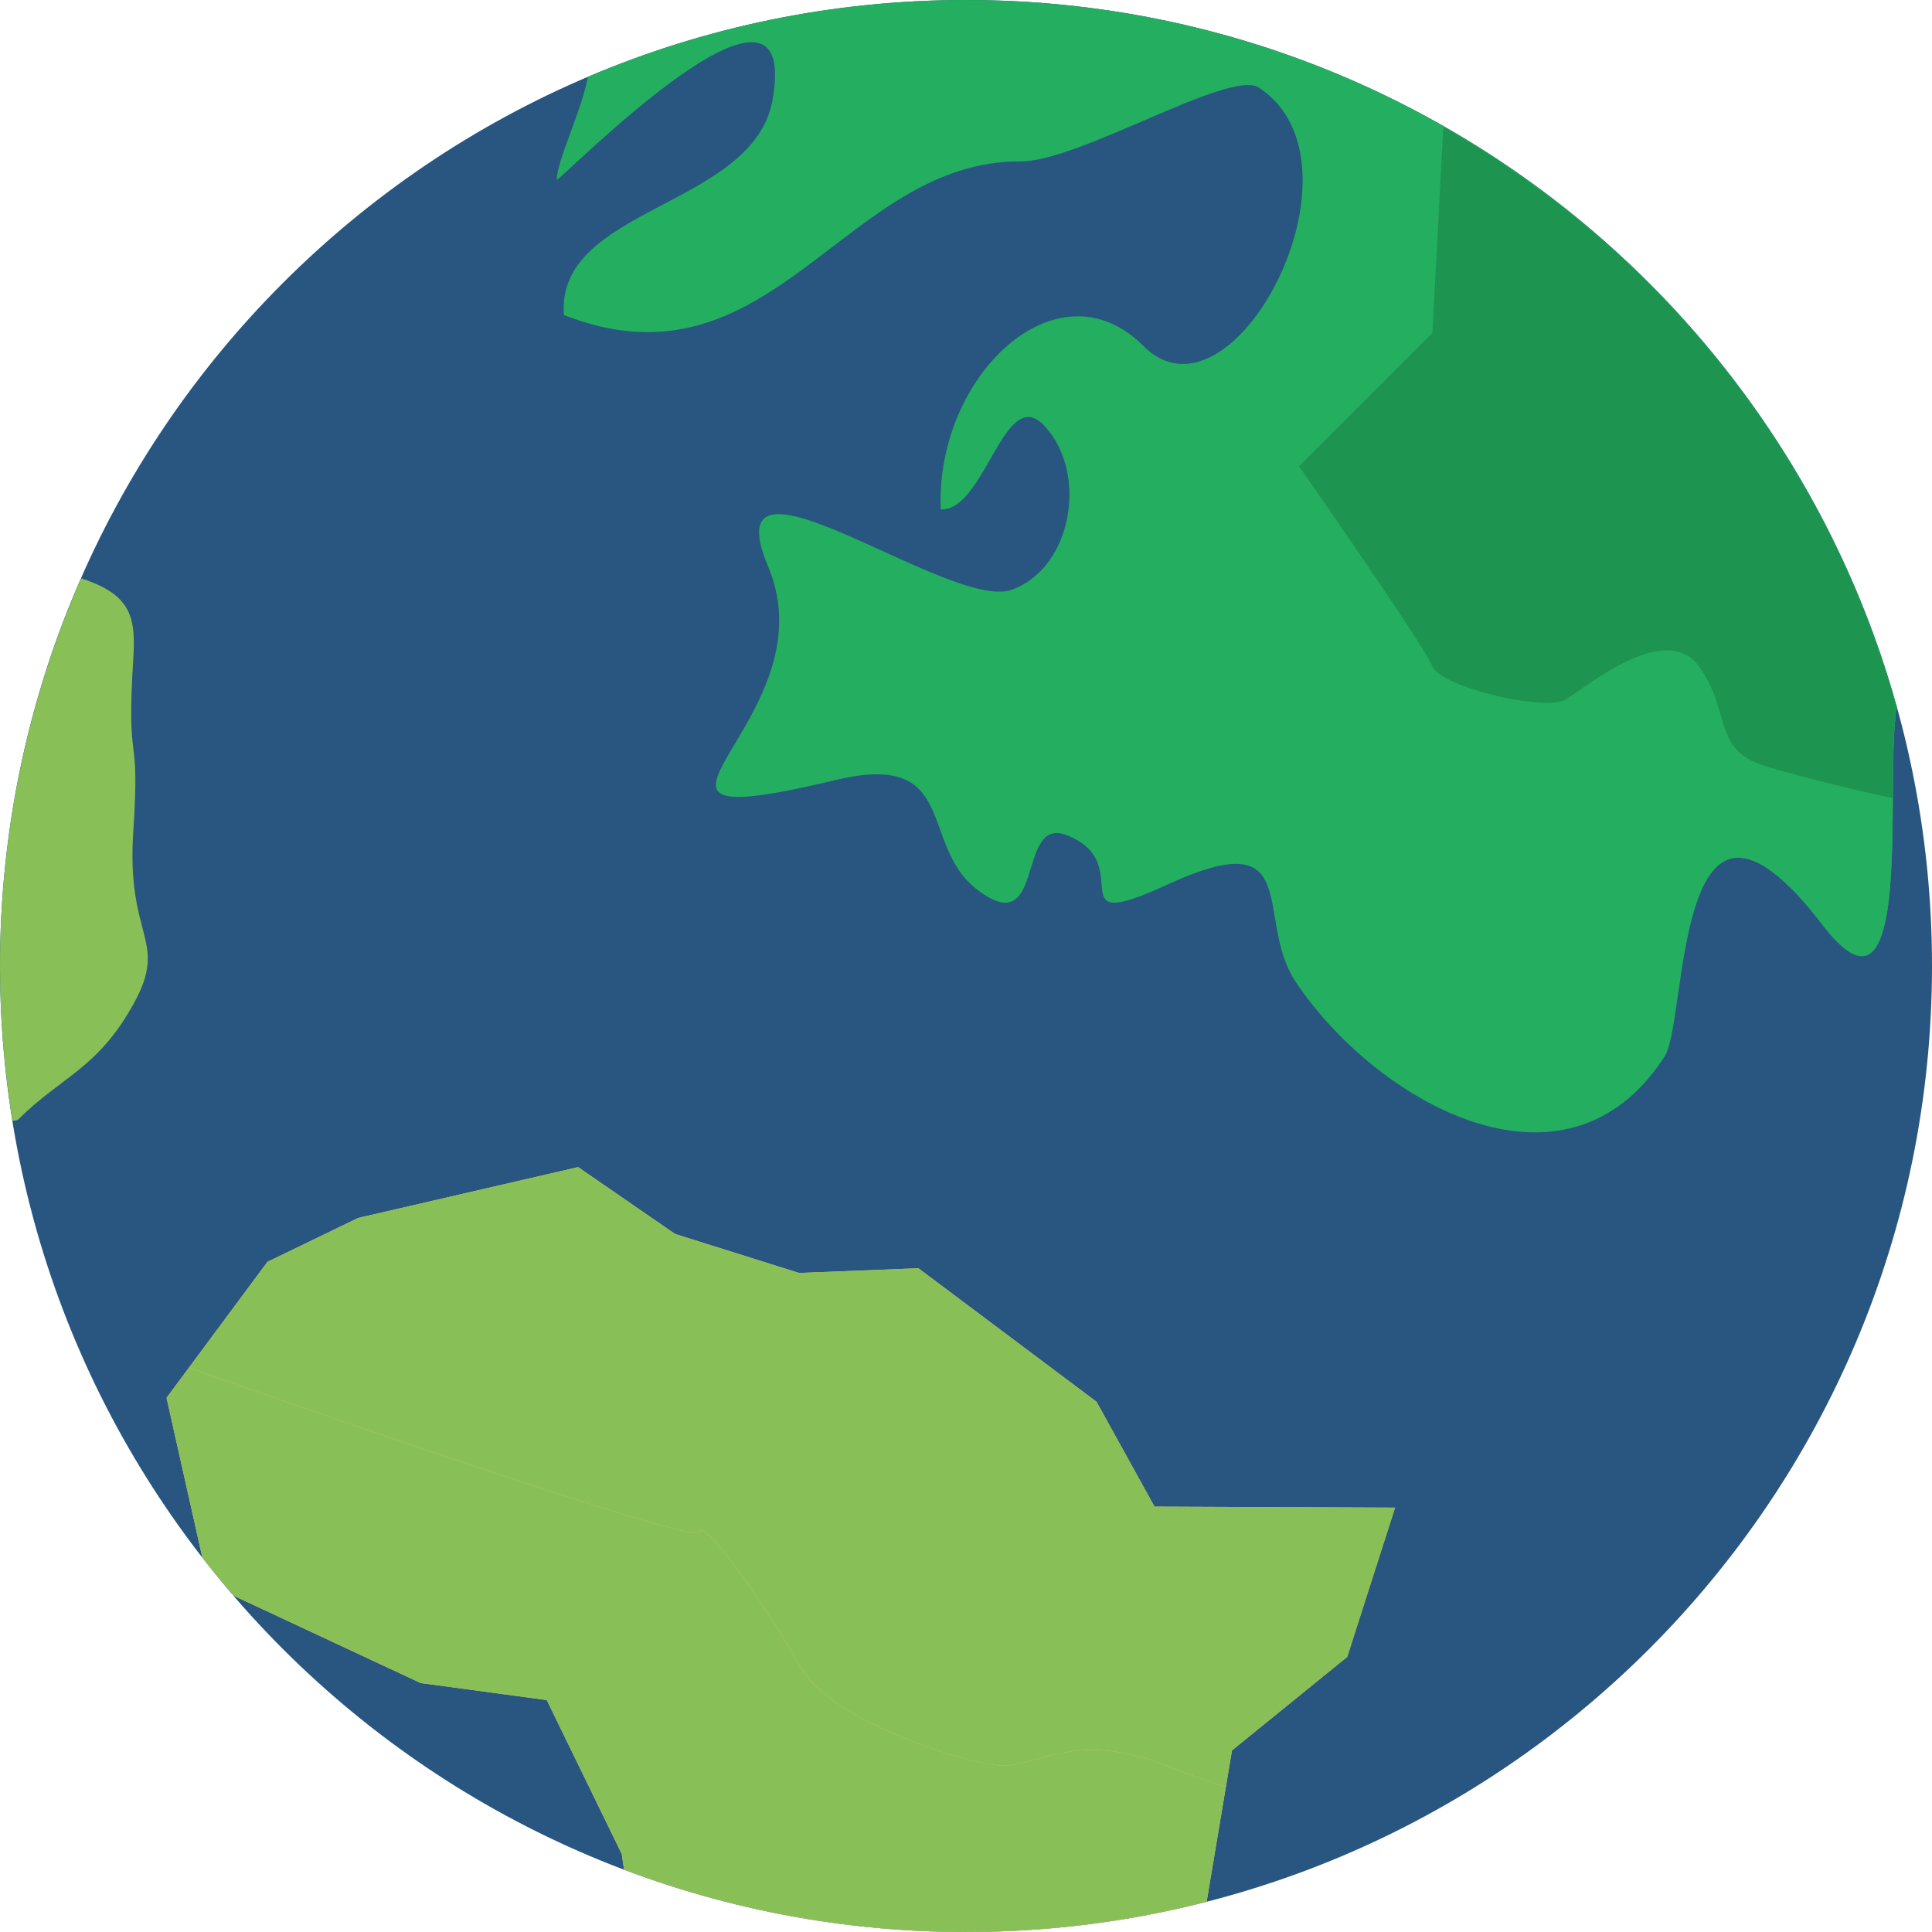
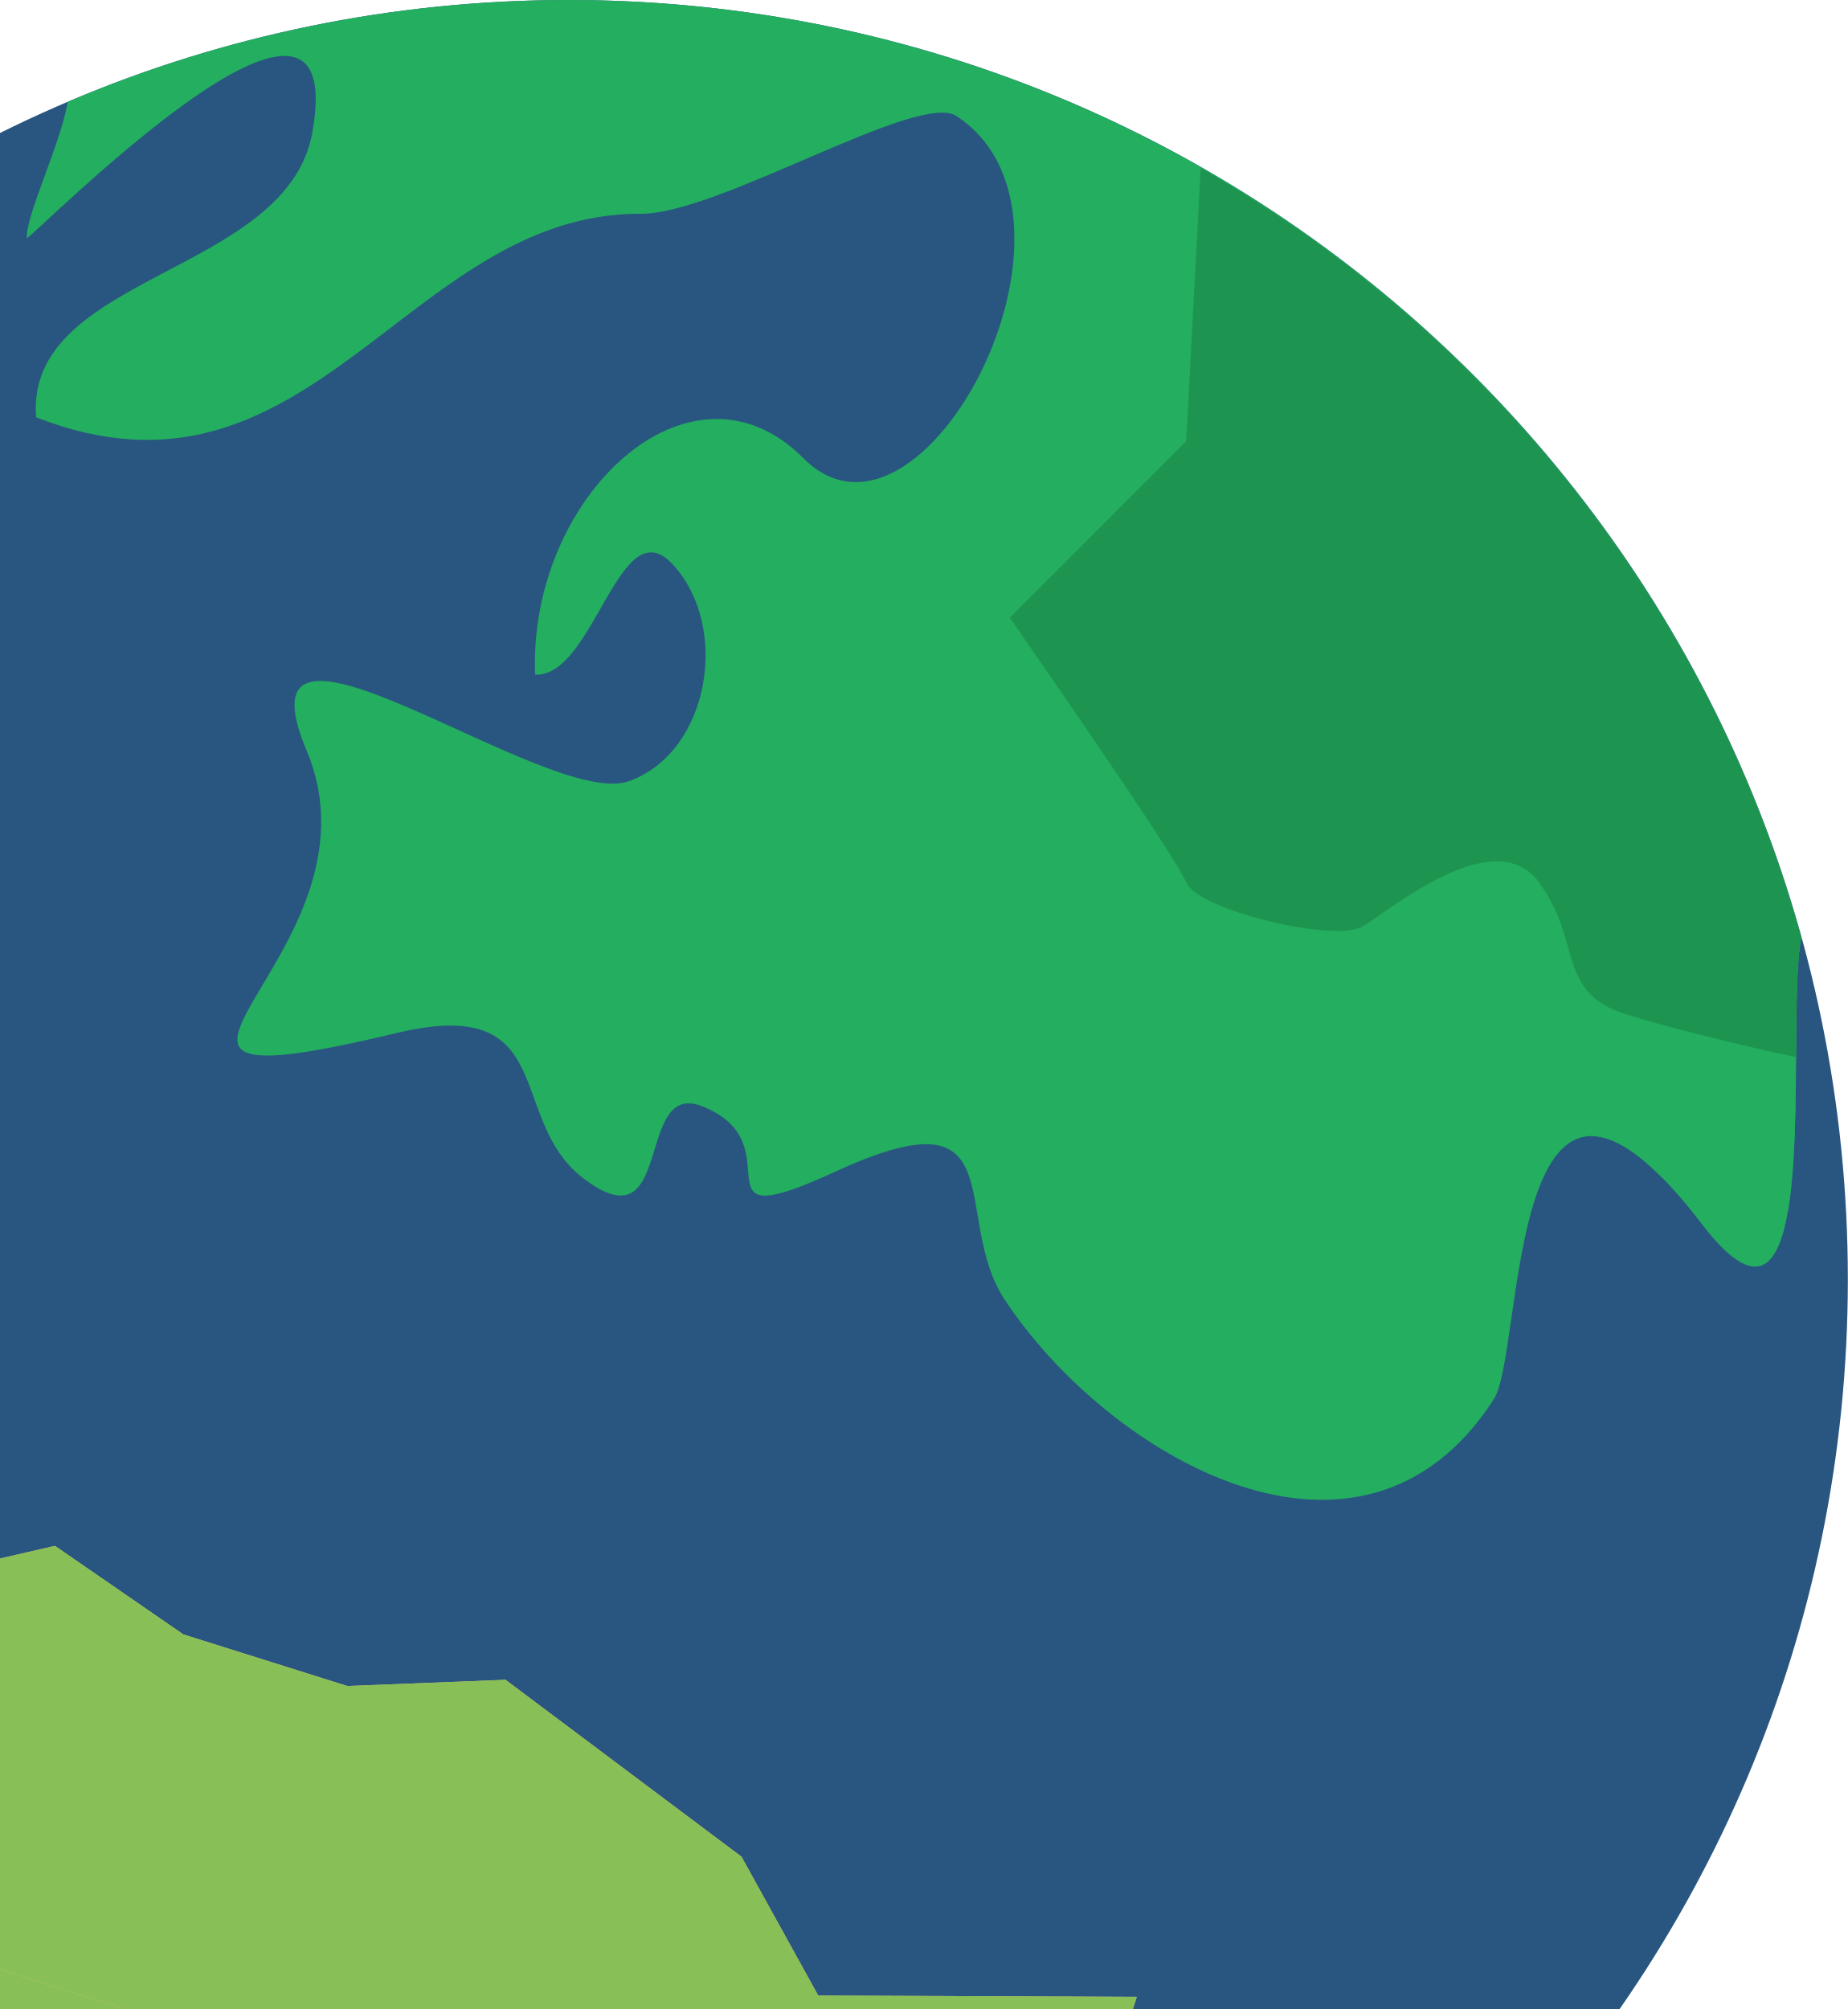
- <svg xmlns="http://www.w3.org/2000/svg" width="557" height="557" viewBox="0 0 557 557" fill="none">
-   <path d="M278.5 557C432.311 557 557 432.311 557 278.5C557 124.689 432.311 0 278.5 0C124.689 0 0 124.689 0 278.5C0 432.311 124.689 557 278.5 557Z" fill="#285680" />
-   <path d="M278.5 0C239.798 0 202.959 7.904 169.472 22.165C167.945 31.278 160.33 46.846 160.56 51.811C161.636 52.022 231.366 -19.255 222.714 28.858C217.134 59.83 160.138 59.647 162.586 90.829C222.473 114.31 243.361 46.25 294.23 46.529C311.2 46.625 354.655 19.793 362.943 25.257C396.517 47.374 355.27 125.776 329.581 99.684C304.881 74.984 269.636 108.336 271.221 146.856C284.06 147.432 289.544 110.401 301.087 122.751C313.802 136.359 309.212 163.758 291.618 170.048C273.91 176.377 204.448 123.087 221.513 163.48C240.278 208.308 165.295 242.948 240.989 224.874C276.675 216.318 264.815 243.476 281.65 256.431C301.702 271.826 292.828 235.169 307.445 240.749C328.716 248.979 303.786 270.183 337.1 254.789C376.177 236.965 361.493 264.757 373.459 282.927C395.893 316.847 451.026 349.402 479.923 304.573C486.732 294 482.362 210.392 525.251 266.476C552.486 302.105 543.142 224.385 546.83 203.968C514.236 86.364 406.485 0 278.5 0Z" fill="#24AE5F" />
-   <path d="M316.136 404.133L264.777 365.642L230.348 366.997L194.633 355.76L166.678 336.486L103.266 351.141L77.116 363.789L48.017 402.99L58.312 448.933C61.251 452.727 64.295 456.443 67.426 460.083L121.282 485.225L157.631 490.132L179.258 534.519L179.911 538.985C210.565 550.595 243.784 557.001 278.5 557.001C302.451 557.001 325.691 553.976 347.875 548.281L355.184 504.643L388.402 477.686L402.202 434.653L332.846 434.365L316.136 404.133Z" fill="#FAC176" />
-   <path d="M3.601 323.13C4.927 323.015 5.099 322.899 5.215 322.784C17.67 310.338 28.042 308.254 38.423 289.575C48.805 270.897 36.349 270.897 38.423 239.762C40.498 208.628 36.349 223.158 38.423 189.949C39.172 178.003 37.914 171.434 23.394 166.738C8.384 200.964 0 238.744 0 278.503C0 293.695 1.258 308.59 3.601 323.13Z" fill="#88C057" />
-   <path d="M288.104 508.979C277.703 508.181 239.289 496.177 230.483 480.168C221.676 464.159 202.47 436.953 201.673 441.754C201.125 445.02 114.175 415.412 54.442 394.333L48.017 402.985L58.312 448.928C61.251 452.722 64.295 456.438 67.426 460.078L121.282 485.22L157.631 490.127L179.258 534.514L179.911 538.98C210.565 550.59 243.784 556.996 278.5 556.996C302.451 556.996 325.691 553.971 347.875 548.276L353.417 515.192C348.528 513.665 342.891 511.648 336.121 508.979C309.711 498.578 298.504 509.776 288.104 508.979Z" fill="#88C057" />
-   <path d="M388.402 477.686L402.202 434.653L332.846 434.365L316.126 404.133L264.767 365.642L230.339 366.997L194.624 355.76L166.668 336.486L103.256 351.141L77.116 363.789L54.442 394.328C114.176 415.417 201.125 445.025 201.673 441.759C202.47 436.958 221.677 464.164 230.483 480.173C239.289 496.182 277.703 508.186 288.104 508.984C298.504 509.781 309.711 498.583 336.121 508.984C342.891 511.653 348.529 513.67 353.417 515.197L355.184 504.643L388.402 477.686Z" fill="#88C057" />
-   <path d="M383.418 20.679C381.555 55.828 380.181 81.229 380.181 81.229L326.517 134.893C326.517 134.893 376.82 206.996 380.181 215.379C383.533 223.763 425.452 233.828 433.845 228.795C442.229 223.763 474.094 196.931 487.51 215.379C496.844 228.219 495.644 239.426 501.387 247.311C505.343 247.368 510.289 250.029 516.454 256.242C525.174 258.854 535.114 261.418 543.968 263.56C546.907 246.37 544.727 215.706 546.84 203.97C523.695 120.517 462.617 52.975 383.418 20.679Z" fill="#24AE5F" />
-   <path d="M416.118 36.548C414.37 69.718 412.948 96.031 412.948 96.031L374.535 134.445C374.535 134.445 410.548 186.064 412.948 192.066C415.349 198.068 445.36 205.271 451.362 201.669C457.364 198.068 480.173 178.861 489.776 192.066C499.379 205.271 493.377 216.075 508.983 220.876C522.168 224.939 540.357 228.962 545.716 230.115C545.793 219.436 545.822 209.554 546.83 203.965C526.999 132.4 479.241 72.551 416.118 36.548Z" fill="#1F9451" fill-opacity="0.99" />
+ <svg xmlns="http://www.w3.org/2000/svg" width="494" height="537" viewBox="0 0 494 537" fill="none">
+   <path d="M152 684C340.881 684 494 530.881 494 342C494 153.119 340.881 0 152 0C-36.881 0 -190 153.119 -190 342C-190 530.881 -36.881 684 152 684Z" fill="#285680" />
+   <path d="M152 0C104.474 0 59.235 9.706 18.113 27.218C16.238 38.41 6.886 57.527 7.169 63.624C8.49 63.883 94.119 -23.645 83.494 35.438C76.642 73.471 6.65 73.247 9.657 111.539C83.199 140.373 108.849 56.796 171.317 57.138C192.156 57.255 245.519 24.306 255.697 31.016C296.925 58.175 246.274 154.454 214.728 122.412C184.396 92.081 141.115 133.038 143.061 180.34C158.828 181.048 165.562 135.574 179.737 150.739C195.351 167.45 189.714 201.096 168.109 208.82C146.363 216.592 61.063 151.152 82.02 200.754C105.063 255.804 12.983 298.342 105.936 276.147C149.759 265.64 135.195 298.991 155.868 314.899C180.492 333.804 169.595 288.79 187.544 295.641C213.666 305.748 183.051 331.787 223.962 312.883C271.948 290.995 253.916 325.124 268.61 347.437C296.159 389.09 363.863 429.068 399.349 374.018C407.71 361.034 402.344 258.363 455.012 327.235C488.457 370.987 476.983 275.546 481.511 250.474C441.485 106.055 309.167 0 152 0Z" fill="#24AE5F" />
+   <path d="M198.217 496.278L135.147 449.012L92.869 450.674L49.011 436.876L14.681 413.208L-63.189 431.204L-95.302 446.735L-131.035 494.875L-118.392 551.293C-114.784 555.951 -111.045 560.515 -107.201 564.985L-41.065 595.859L3.572 601.886L30.13 656.393L30.932 661.877C68.575 676.135 109.368 684.001 152 684.001C181.412 684.001 209.951 680.286 237.193 673.293L246.168 619.705L286.96 586.602L303.907 533.757L218.737 533.403L198.217 496.278Z" fill="#FAC176" />
+   <path d="M163.793 625.029C151.021 624.051 103.849 609.309 93.034 589.65C82.22 569.991 58.634 536.581 57.655 542.478C56.983 546.487 -49.792 510.129 -123.145 484.243L-131.035 494.869L-118.392 551.287C-114.784 555.945 -111.045 560.509 -107.201 564.979L-41.065 595.853L3.572 601.879L30.13 656.387L30.932 661.871C68.575 676.129 109.368 683.995 152 683.995C181.412 683.995 209.951 680.28 237.193 673.287L243.998 632.659C237.995 630.784 231.073 628.308 222.758 625.029C190.327 612.257 176.565 626.008 163.793 625.029Z" fill="#88C057" />
+   <path d="M286.96 586.602L303.907 533.757L218.737 533.403L198.205 496.278L135.136 449.012L92.858 450.674L48.999 436.876L14.669 413.208L-63.201 431.204L-95.302 446.735L-123.145 484.238C-49.792 510.135 56.983 546.493 57.655 542.484C58.634 536.587 82.22 569.997 93.034 589.656C103.849 609.315 151.021 624.057 163.793 625.035C176.565 626.014 190.327 612.264 222.759 625.035C231.073 628.314 237.995 630.79 243.998 632.666L246.168 619.705L286.96 586.602Z" fill="#88C057" />
+   <path d="M280.839 25.394C278.552 68.557 276.865 99.749 276.865 99.749L210.965 165.649C210.965 165.649 272.738 254.192 276.865 264.487C280.981 274.783 332.458 287.142 342.765 280.962C353.06 274.783 392.19 241.833 408.665 264.487C420.128 280.255 418.654 294.017 425.706 303.699C430.565 303.77 436.638 307.037 444.209 314.667C454.918 317.875 467.123 321.024 477.997 323.653C481.605 302.544 478.928 264.888 481.523 250.477C453.101 147.995 378.097 65.054 280.839 25.394Z" fill="#24AE5F" />
+   <path d="M320.995 44.881C318.849 85.614 317.104 117.927 317.104 117.927L269.931 165.1C269.931 165.1 314.155 228.488 317.104 235.858C320.052 243.229 356.905 252.074 364.276 247.652C371.647 243.229 399.655 219.643 411.448 235.858C423.241 252.074 415.871 265.341 435.035 271.238C451.227 276.226 473.563 281.168 480.143 282.583C480.238 269.469 480.273 257.334 481.511 250.47C457.158 162.588 398.511 89.093 320.995 44.881Z" fill="#1F9451" fill-opacity="0.99" />
</svg>
